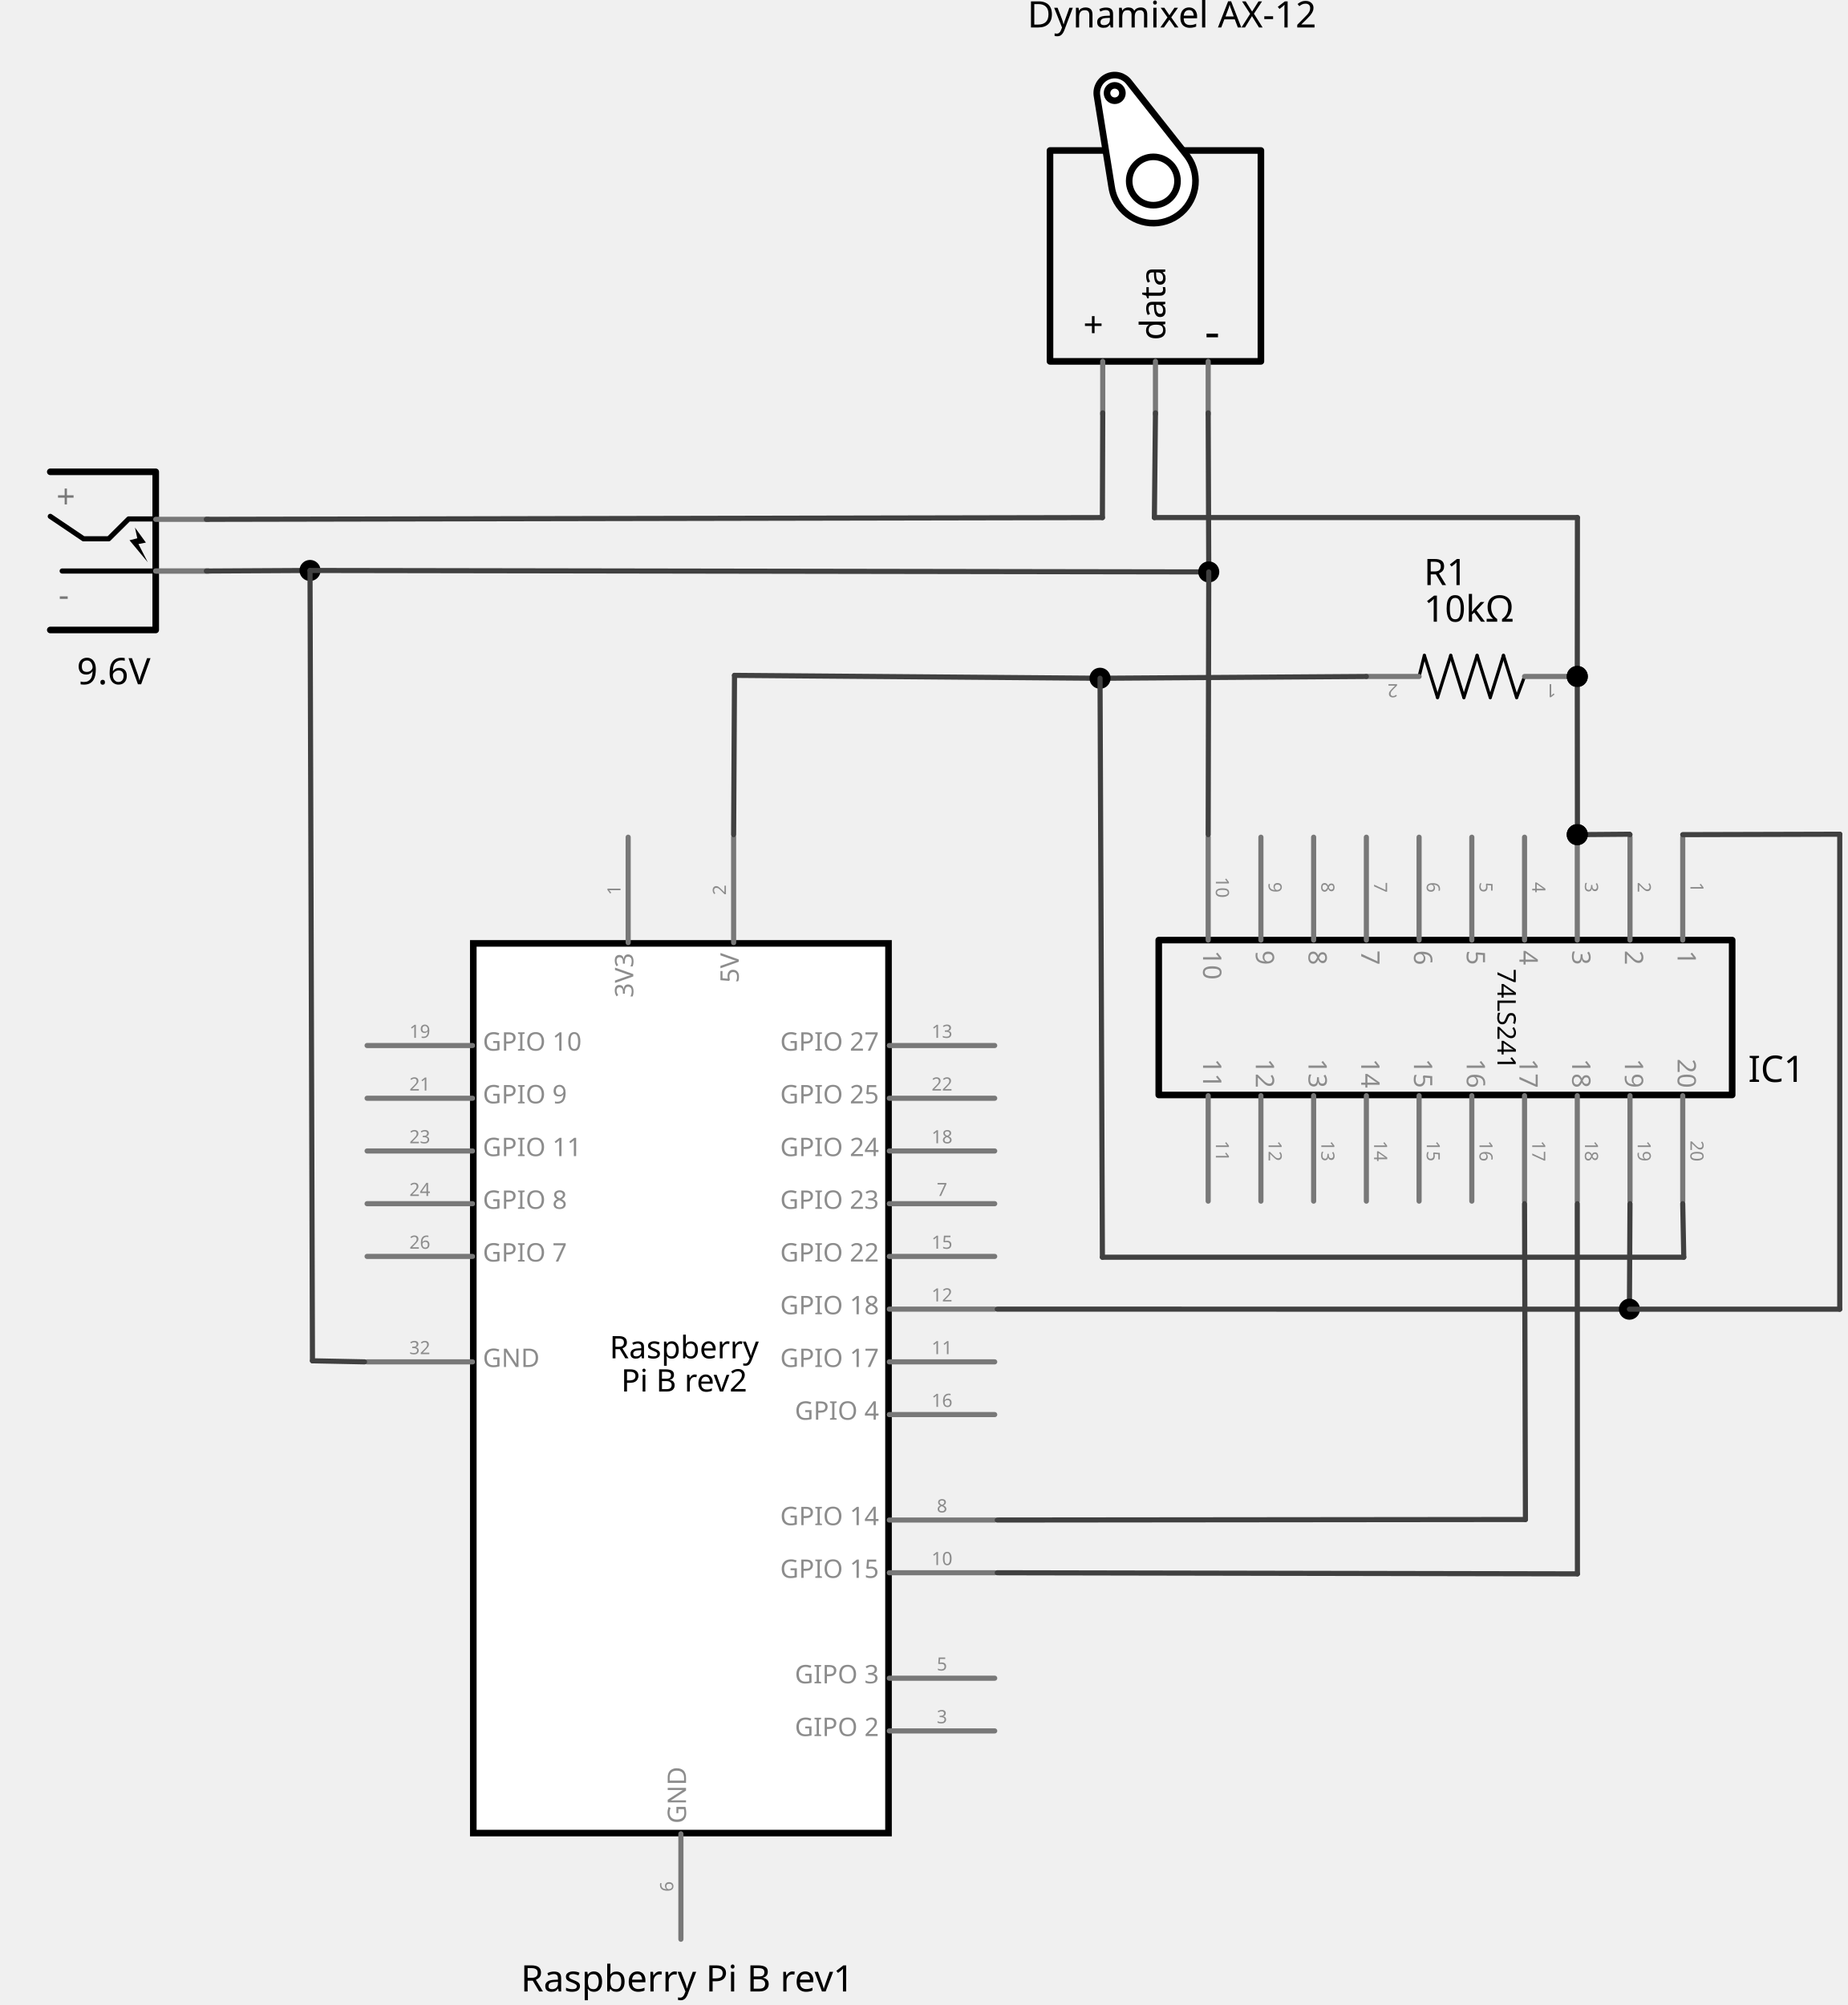
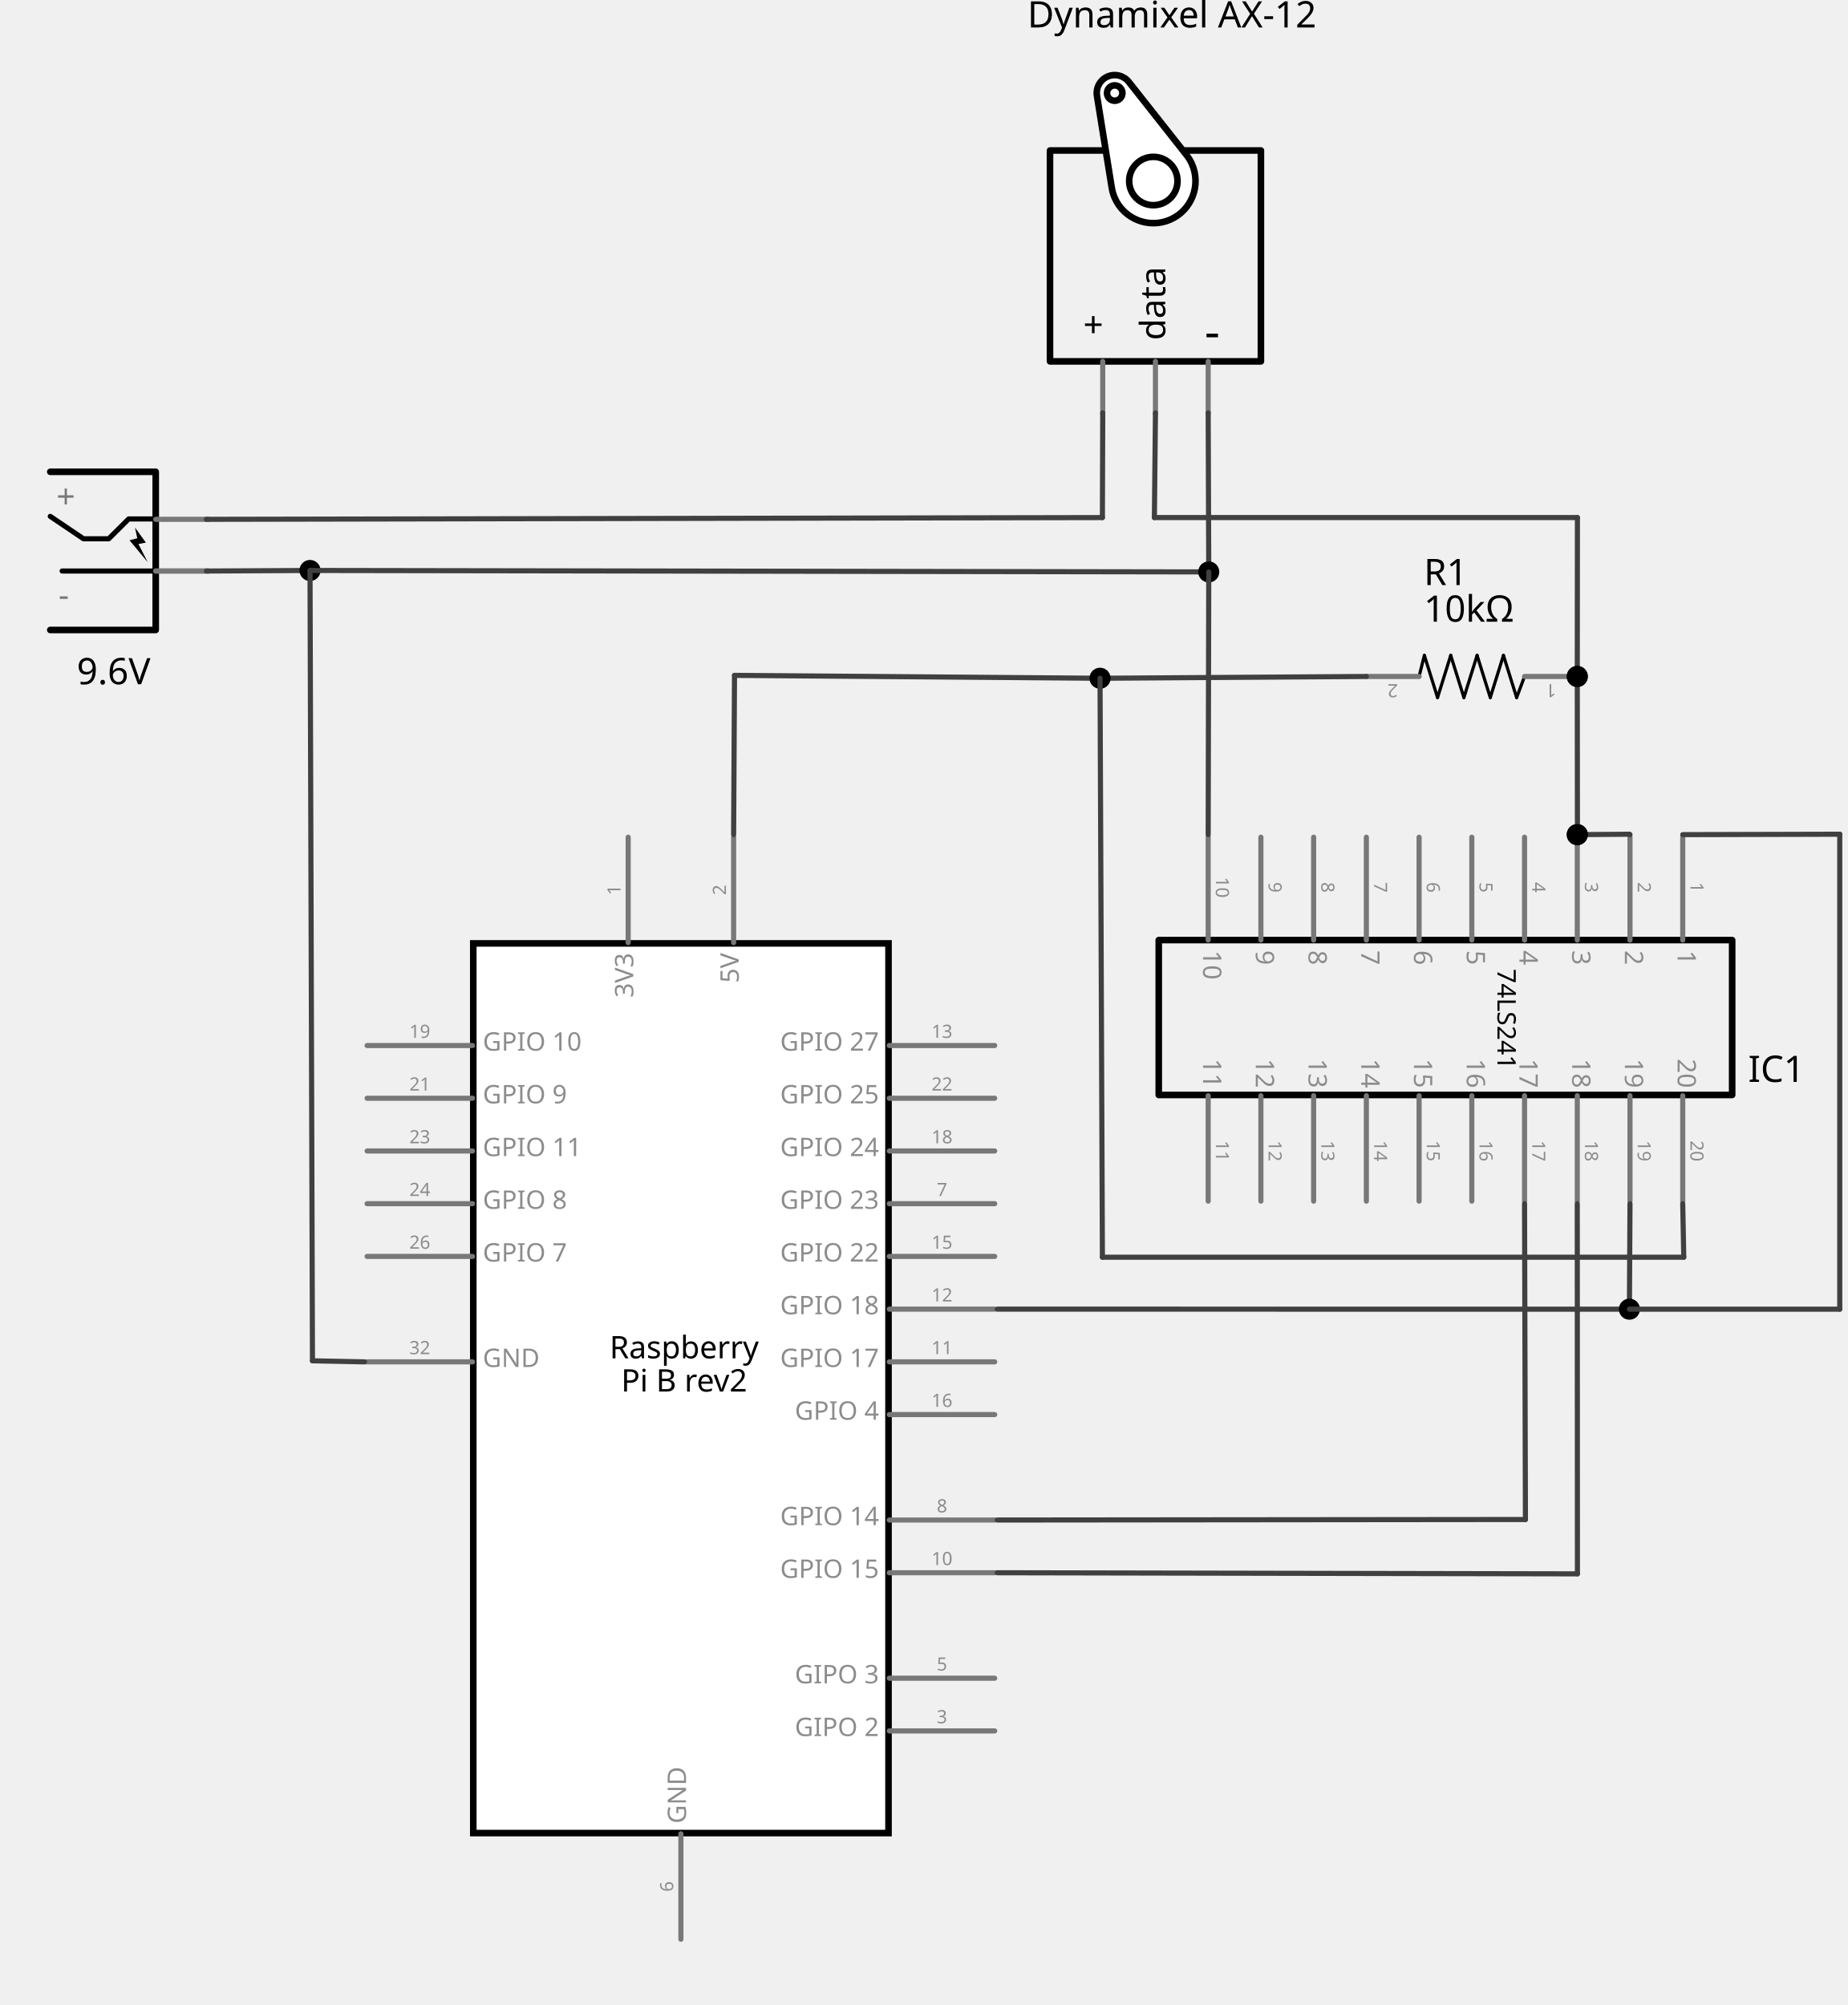
<svg xmlns="http://www.w3.org/2000/svg" version="1.2" x="0in" y="0in" width="3.504in" height="3.803in" viewBox="0 0 252.255 273.812" id="svg2">
  <defs id="defs668" />
  <g partID="854132310" id="g4">
    <g transform="translate(136.163,56.5514)" id="g6">
      <g transform="matrix(0,-1,1,0,0,0)" id="g8">
        <g id="schematic">
          <rect width="4.063" y="28.461" fill="none" height="0.677" id="connector0pin" />
          <rect width="4.063" y="14.062" fill="none" height="0.677" id="connector1pin" />
          <rect width="4.063" y="21.262" fill="none" height="0.677" id="connector2pin" />
          <g width="0.338" y="28.461" fill="none" height="0.677" id="connector0terminal" />
          <g width="0.338" y="14.062" fill="none" height="0.677" id="connector1terminal" />
          <g width="0.338" y="21.262" fill="none" height="0.677" id="connector2terminal" />
          <g id="Diagram">
            <rect width="28.8" x="7.2" y="7.2" fill="none" height="28.8" stroke="#000000" stroke-linejoin="round" stroke-linecap="round" stroke-width="0.9" id="rect18" />
            <line fill="none" stroke="#787878" stroke-linejoin="round" stroke-linecap="round" y1="28.8" stroke-width="0.7" x1="7.2" y2="28.8" x2="0" id="line20" />
            <line fill="none" stroke="#787878" stroke-linejoin="round" stroke-linecap="round" y1="14.4" stroke-width="0.7" x1="0" y2="14.4" x2="7.2" id="line22" />
            <line fill="none" stroke="#787878" stroke-linejoin="round" stroke-linecap="round" y1="21.6" stroke-width="0.7" x1="0" y2="21.6" x2="7.2" id="line24" />
            <g id="g26">
              <path fill="#FFFFFF" stroke="#000000" stroke-linejoin="round" stroke-linecap="round" stroke-width="0.9" d="M46.091,15.05c-0.469,-1.065,-1.604,-1.63,-2.701,-1.424l0,0l-12.355,1.986l0.002,0.004c-0.513,0.071,-1.023,0.209,-1.521,0.427c-2.91,1.278,-4.233,4.675,-2.955,7.585c1.277,2.911,4.674,4.233,7.584,2.956c0.498,-0.219,0.944,-0.503,1.344,-0.832l0.002,0.004l9.823,-7.753l-0.001,-0.001C46.206,17.333,46.559,16.116,46.091,15.05z" id="path28" />
              <circle fill="none" cx="31.83" cy="21.313" stroke="#000000" stroke-linejoin="round" stroke-linecap="round" r="3.301" stroke-width="0.9" id="circle30" d="m 35.131,21.313 c 0,1.823 -1.478,3.301 -3.301,3.301 -1.823,0 -3.301,-1.478 -3.301,-3.301 0,-1.823 1.478,-3.301 3.301,-3.301 1.823,0 3.301,1.478 3.301,3.301 z" />
              <circle fill="#FFFFFF" cx="43.843" cy="16.037" stroke="#000000" stroke-linejoin="round" stroke-linecap="round" r="1.051" stroke-width="0.9" id="circle32" d="m 44.894,16.037 c 0,0.58 -0.471,1.051 -1.051,1.051 -0.58,0 -1.051,-0.471 -1.051,-1.051 0,-0.58 0.471,-1.051 1.051,-1.051 0.58,0 1.051,0.471 1.051,1.051 z" />
            </g>
          </g>
        </g>
      </g>
    </g>
  </g>
  <g partID="854132280" id="g34">
    <g transform="translate(49.7625,113.982)" id="g36">
      <g id="g38">
        <rect width="56.7" x="14.85" y="14.85" class="interior rect" fill="#FFFFFF" height="121.5" stroke="#000000" stroke-linecap="round" stroke-width="0.9" id="rect40" />
        <line class="pin" fill="none" stroke="#787878" stroke-linecap="round" id="connector12pin" y1="28.8" x1="71.65" y2="28.8" stroke-width="0.7" x2="86.05" />
        <text x="78.85" y="27.75" class="text" font-family="'Droid Sans'" fill="#8c8c8c" text-anchor="middle" stroke="none" stroke-width="0" font-size="2.5" id="text43">13</text>
        <text x="70.25" y="29.5" class="text" font-family="'Droid Sans'" fill="#8c8c8c" text-anchor="end" stroke="none" stroke-width="0" font-size="3.5" id="text45">GPIO 27</text>
        <g width="0.7" x="86.05" y="28.45" class="terminal" fill="none" height="0.7" stroke="none" id="connector12terminal" stroke-width="0" />
        <line class="pin" fill="none" stroke="#787878" stroke-linecap="round" id="connector21pin" y1="36" x1="71.65" y2="36" stroke-width="0.7" x2="86.05" />
        <text x="78.85" y="34.95" class="text" font-family="'Droid Sans'" fill="#8c8c8c" text-anchor="middle" stroke="none" stroke-width="0" font-size="2.5" id="text49">22</text>
        <text x="70.25" y="36.7" class="text" font-family="'Droid Sans'" fill="#8c8c8c" text-anchor="end" stroke="none" stroke-width="0" font-size="3.5" id="text51">GPIO 25</text>
        <g width="0.7" x="86.05" y="35.65" class="terminal" fill="none" height="0.7" stroke="none" id="connector21terminal" stroke-width="0" />
        <line class="pin" fill="none" stroke="#787878" stroke-linecap="round" id="connector17pin" y1="43.2" x1="71.65" y2="43.2" stroke-width="0.7" x2="86.05" />
        <text x="78.85" y="42.15" class="text" font-family="'Droid Sans'" fill="#8c8c8c" text-anchor="middle" stroke="none" stroke-width="0" font-size="2.5" id="text55">18</text>
        <text x="70.25" y="43.9" class="text" font-family="'Droid Sans'" fill="#8c8c8c" text-anchor="end" stroke="none" stroke-width="0" font-size="3.5" id="text57">GPIO 24</text>
        <g width="0.7" x="86.05" y="42.85" class="terminal" fill="none" height="0.7" stroke="none" id="connector17terminal" stroke-width="0" />
        <line class="pin" fill="none" stroke="#787878" stroke-linecap="round" id="connector15pin" y1="50.4" x1="71.65" y2="50.4" stroke-width="0.7" x2="86.05" />
        <text x="78.85" y="49.35" class="text" font-family="'Droid Sans'" fill="#8c8c8c" text-anchor="middle" stroke="none" stroke-width="0" font-size="2.5" id="text61">7</text>
        <text x="70.25" y="51.1" class="text" font-family="'Droid Sans'" fill="#8c8c8c" text-anchor="end" stroke="none" stroke-width="0" font-size="3.5" id="text63">GPIO 23</text>
        <g width="0.7" x="86.05" y="50.05" class="terminal" fill="none" height="0.7" stroke="none" id="connector15terminal" stroke-width="0" />
        <line class="pin" fill="none" stroke="#787878" stroke-linecap="round" id="connector14pin" y1="57.6" x1="71.65" y2="57.6" stroke-width="0.7" x2="86.05" />
        <text x="78.85" y="56.55" class="text" font-family="'Droid Sans'" fill="#8c8c8c" text-anchor="middle" stroke="none" stroke-width="0" font-size="2.5" id="text67">15</text>
        <text x="70.25" y="58.3" class="text" font-family="'Droid Sans'" fill="#8c8c8c" text-anchor="end" stroke="none" stroke-width="0" font-size="3.5" id="text69">GPIO 22</text>
        <g width="0.7" x="86.05" y="57.25" class="terminal" fill="none" height="0.7" stroke="none" id="connector14terminal" stroke-width="0" />
        <line class="pin" fill="none" stroke="#787878" stroke-linecap="round" id="connector11pin" y1="64.8" x1="71.65" y2="64.8" stroke-width="0.7" x2="86.05" />
        <text x="78.85" y="63.75" class="text" font-family="'Droid Sans'" fill="#8c8c8c" text-anchor="middle" stroke="none" stroke-width="0" font-size="2.5" id="text73">12</text>
        <text x="70.25" y="65.5" class="text" font-family="'Droid Sans'" fill="#8c8c8c" text-anchor="end" stroke="none" stroke-width="0" font-size="3.5" id="text75">GPIO 18</text>
        <g width="0.7" x="86.05" y="64.45" class="terminal" fill="none" height="0.7" stroke="none" id="connector11terminal" stroke-width="0" />
        <line class="pin" fill="none" stroke="#787878" stroke-linecap="round" id="connector10pin" y1="72" x1="71.65" y2="72" stroke-width="0.7" x2="86.05" />
        <text x="78.85" y="70.95" class="text" font-family="'Droid Sans'" fill="#8c8c8c" text-anchor="middle" stroke="none" stroke-width="0" font-size="2.5" id="text79">11</text>
        <text x="70.25" y="72.7" class="text" font-family="'Droid Sans'" fill="#8c8c8c" text-anchor="end" stroke="none" stroke-width="0" font-size="3.5" id="text81">GPIO 17</text>
        <g width="0.7" x="86.05" y="71.65" class="terminal" fill="none" height="0.7" stroke="none" id="connector10terminal" stroke-width="0" />
        <line class="pin" fill="none" stroke="#787878" stroke-linecap="round" id="connector6pin" y1="79.2" x1="71.65" y2="79.2" stroke-width="0.7" x2="86.05" />
        <text x="78.85" y="78.15" class="text" font-family="'Droid Sans'" fill="#8c8c8c" text-anchor="middle" stroke="none" stroke-width="0" font-size="2.5" id="text85">16</text>
        <text x="70.25" y="79.9" class="text" font-family="'Droid Sans'" fill="#8c8c8c" text-anchor="end" stroke="none" stroke-width="0" font-size="3.5" id="text87">GPIO 4</text>
        <g width="0.7" x="86.05" y="78.85" class="terminal" fill="none" height="0.7" stroke="none" id="connector6terminal" stroke-width="0" />
        <line class="pin" fill="none" stroke="#787878" stroke-linecap="round" id="connector7pin" y1="93.6" x1="71.65" y2="93.6" stroke-width="0.7" x2="86.05" />
        <text x="78.85" y="92.55" class="text" font-family="'Droid Sans'" fill="#8c8c8c" text-anchor="middle" stroke="none" stroke-width="0" font-size="2.5" id="text91">8</text>
        <text x="70.25" y="94.3" class="text" font-family="'Droid Sans'" fill="#8c8c8c" text-anchor="end" stroke="none" stroke-width="0" font-size="3.5" id="text93">GPIO 14</text>
        <g width="0.7" x="86.05" y="93.25" class="terminal" fill="none" height="0.7" stroke="none" id="connector7terminal" stroke-width="0" />
        <line class="pin" fill="none" stroke="#787878" stroke-linecap="round" id="connector9pin" y1="100.8" x1="71.65" y2="100.8" stroke-width="0.7" x2="86.05" />
        <text x="78.85" y="99.75" class="text" font-family="'Droid Sans'" fill="#8c8c8c" text-anchor="middle" stroke="none" stroke-width="0" font-size="2.5" id="text97">10</text>
        <text x="70.25" y="101.5" class="text" font-family="'Droid Sans'" fill="#8c8c8c" text-anchor="end" stroke="none" stroke-width="0" font-size="3.5" id="text99">GPIO 15</text>
        <g width="0.7" x="86.05" y="100.45" class="terminal" fill="none" height="0.7" stroke="none" id="connector9terminal" stroke-width="0" />
        <line class="pin" fill="none" stroke="#787878" stroke-linecap="round" id="connector4pin" y1="115.2" x1="71.65" y2="115.2" stroke-width="0.7" x2="86.05" />
        <text x="78.85" y="114.15" class="text" font-family="'Droid Sans'" fill="#8c8c8c" text-anchor="middle" stroke="none" stroke-width="0" font-size="2.5" id="text103">5</text>
        <text x="70.25" y="115.9" class="text" font-family="'Droid Sans'" fill="#8c8c8c" text-anchor="end" stroke="none" stroke-width="0" font-size="3.5" id="text105">GIPO 3</text>
        <g width="0.7" x="86.05" y="114.85" class="terminal" fill="none" height="0.7" stroke="none" id="connector4terminal" stroke-width="0" />
        <line class="pin" fill="none" stroke="#787878" stroke-linecap="round" id="line108" y1="122.4" x1="71.65" y2="122.4" stroke-width="0.7" x2="86.05" />
        <text x="78.85" y="121.35" class="text" font-family="'Droid Sans'" fill="#8c8c8c" text-anchor="middle" stroke="none" stroke-width="0" font-size="2.5" id="text110">3</text>
        <text x="70.25" y="123.1" class="text" font-family="'Droid Sans'" fill="#8c8c8c" text-anchor="end" stroke="none" stroke-width="0" font-size="3.5" id="text112">GIPO 2</text>
        <g width="0.7" x="86.05" y="122.05" class="terminal" fill="none" height="0.7" stroke="none" id="g114" stroke-width="0" />
        <line class="pin" fill="none" stroke="#787878" stroke-linecap="round" id="connector18pin" y1="28.8" x1="0.35" y2="28.8" stroke-width="0.7" x2="14.75" />
        <text x="7.55" y="27.75" class="text" font-family="'Droid Sans'" fill="#8c8c8c" text-anchor="middle" stroke="none" stroke-width="0" font-size="2.5" id="text117">19</text>
        <text x="16.15" y="29.5" class="text" font-family="'Droid Sans'" fill="#8c8c8c" text-anchor="start" stroke="none" stroke-width="0" font-size="3.5" id="text119">GPIO 10</text>
        <g width="0.7" x="-0.35" y="28.45" class="terminal" fill="none" height="0.7" stroke="none" id="connector18terminal" stroke-width="0" />
        <line class="pin" fill="none" stroke="#787878" stroke-linecap="round" id="connector20pin" y1="36" x1="0.35" y2="36" stroke-width="0.7" x2="14.75" />
        <text x="7.55" y="34.95" class="text" font-family="'Droid Sans'" fill="#8c8c8c" text-anchor="middle" stroke="none" stroke-width="0" font-size="2.5" id="text123">21</text>
        <text x="16.15" y="36.7" class="text" font-family="'Droid Sans'" fill="#8c8c8c" text-anchor="start" stroke="none" stroke-width="0" font-size="3.5" id="text125">GPIO 9</text>
        <g width="0.7" x="-0.35" y="35.65" class="terminal" fill="none" height="0.7" stroke="none" id="connector20terminal" stroke-width="0" />
        <line class="pin" fill="none" stroke="#787878" stroke-linecap="round" id="connector22pin" y1="43.2" x1="0.35" y2="43.2" stroke-width="0.7" x2="14.75" />
        <text x="7.55" y="42.15" class="text" font-family="'Droid Sans'" fill="#8c8c8c" text-anchor="middle" stroke="none" stroke-width="0" font-size="2.5" id="text129">23</text>
        <text x="16.15" y="43.9" class="text" font-family="'Droid Sans'" fill="#8c8c8c" text-anchor="start" stroke="none" stroke-width="0" font-size="3.5" id="text131">GPIO 11</text>
        <g width="0.7" x="-0.35" y="42.85" class="terminal" fill="none" height="0.7" stroke="none" id="connector22terminal" stroke-width="0" />
        <line class="pin" fill="none" stroke="#787878" stroke-linecap="round" id="connector23pin" y1="50.4" x1="0.35" y2="50.4" stroke-width="0.7" x2="14.75" />
        <text x="7.55" y="49.35" class="text" font-family="'Droid Sans'" fill="#8c8c8c" text-anchor="middle" stroke="none" stroke-width="0" font-size="2.5" id="text135">24</text>
        <text x="16.15" y="51.1" class="text" font-family="'Droid Sans'" fill="#8c8c8c" text-anchor="start" stroke="none" stroke-width="0" font-size="3.5" id="text137">GPIO 8</text>
        <g width="0.7" x="-0.35" y="50.05" class="terminal" fill="none" height="0.7" stroke="none" id="connector23terminal" stroke-width="0" />
        <line class="pin" fill="none" stroke="#787878" stroke-linecap="round" id="connector25pin" y1="57.6" x1="0.35" y2="57.6" stroke-width="0.7" x2="14.75" />
        <text x="7.55" y="56.55" class="text" font-family="'Droid Sans'" fill="#8c8c8c" text-anchor="middle" stroke="none" stroke-width="0" font-size="2.5" id="text141">26</text>
        <text x="16.15" y="58.3" class="text" font-family="'Droid Sans'" fill="#8c8c8c" text-anchor="start" stroke="none" stroke-width="0" font-size="3.5" id="text143">GPIO 7</text>
        <g width="0.7" x="-0.35" y="57.25" class="terminal" fill="none" height="0.7" stroke="none" id="connector25terminal" stroke-width="0" />
        <line class="pin" fill="none" stroke="none" stroke-linecap="round" id="connector30pin" y1="72" x1="0.35" y2="72" stroke-width="0" x2="14.75" />
        <g width="0.7" x="-0.35" y="71.65" class="terminal" fill="none" height="0.7" stroke="none" id="connector30terminal" stroke-width="0" />
        <line class="pin" fill="none" stroke="none" stroke-linecap="round" id="connector29pin" y1="72" x1="0.35" y2="72" stroke-width="0" x2="14.75" />
        <g width="0.7" x="-0.35" y="71.65" class="terminal" fill="none" height="0.7" stroke="none" id="connector29terminal" stroke-width="0" />
        <line class="pin" fill="none" stroke="none" stroke-linecap="round" id="connector26pin" y1="72" x1="0.35" y2="72" stroke-width="0" x2="14.75" />
        <g width="0.7" x="-0.35" y="71.65" class="terminal" fill="none" height="0.7" stroke="none" id="connector26terminal" stroke-width="0" />
        <line class="pin" fill="none" stroke="none" stroke-linecap="round" id="connector27pin" y1="72" x1="0.35" y2="72" stroke-width="0" x2="14.75" />
        <g width="0.7" x="-0.35" y="71.65" class="terminal" fill="none" height="0.7" stroke="none" id="connector27terminal" stroke-width="0" />
        <line class="pin" fill="none" stroke="none" stroke-linecap="round" id="connector28pin" y1="72" x1="0.35" y2="72" stroke-width="0" x2="14.75" />
        <g width="0.7" x="-0.35" y="71.65" class="terminal" fill="none" height="0.7" stroke="none" id="connector28terminal" stroke-width="0" />
        <line class="pin" fill="none" stroke="#787878" stroke-linecap="round" id="connector31pin" y1="72" x1="0.35" y2="72" stroke-width="0.7" x2="14.75" />
        <text x="7.55" y="70.95" class="text" font-family="'Droid Sans'" fill="#8c8c8c" text-anchor="middle" stroke="none" stroke-width="0" font-size="2.5" id="text157">32</text>
        <text x="16.15" y="72.7" class="text" font-family="'Droid Sans'" fill="#8c8c8c" text-anchor="start" stroke="none" stroke-width="0" font-size="3.5" id="text159">GND</text>
        <g width="0.7" x="-0.35" y="71.65" class="terminal" fill="none" height="0.7" stroke="none" id="connector31terminal" stroke-width="0" />
        <line class="pin" fill="none" stroke="#787878" stroke-linecap="round" id="connector5pin" y1="136.45" x1="43.2" y2="150.85" stroke-width="0.7" x2="43.2" />
        <g transform="matrix(1, 0, 0, 1, 42.15, 143.65)" id="g163">
          <g id="g165">
            <g transform="rotate(270)" id="g167">
              <g id="g169">
                <text x="0" y="0" class="text" font-family="'Droid Sans'" fill="#8c8c8c" text-anchor="middle" stroke="none" stroke-width="0" font-size="2.5" id="text171">6</text>
              </g>
            </g>
          </g>
        </g>
        <g transform="matrix(1, 0, 0, 1, 43.8999, 135.05)" id="g173">
          <g id="g175">
            <g transform="rotate(270)" id="g177">
              <g id="g179">
                <text x="0" y="0" class="text" font-family="'Droid Sans'" fill="#8c8c8c" text-anchor="start" stroke="none" stroke-width="0" font-size="3.5" id="text181">GND</text>
              </g>
            </g>
          </g>
        </g>
        <g width="0.7" x="42.85" y="150.85" class="terminal" fill="none" height="0.7" stroke="none" id="connector5terminal" stroke-width="0" />
        <line class="pin" fill="none" stroke="#787878" stroke-linecap="round" id="line184" y1="0.35" x1="36" y2="14.75" stroke-width="0.7" x2="36" />
        <g transform="matrix(1, 0, 0, 1, 34.95, 7.54999)" id="g186">
          <g id="g188">
            <g transform="rotate(270)" id="g190">
              <g id="g192">
                <text x="0" y="0" class="text" font-family="'Droid Sans'" fill="#8c8c8c" text-anchor="middle" stroke="none" stroke-width="0" font-size="2.5" id="text194">1</text>
              </g>
            </g>
          </g>
        </g>
        <g transform="matrix(1, 0, 0, 1, 36.6999, 16.15)" id="g196">
          <g id="g198">
            <g transform="rotate(270)" id="g200">
              <g id="g202">
                <text x="0" y="0" class="text" font-family="'Droid Sans'" fill="#8c8c8c" text-anchor="end" stroke="none" stroke-width="0" font-size="3.5" id="text204">3V3</text>
              </g>
            </g>
          </g>
        </g>
        <g width="0.7" x="35.65" y="-0.35" class="terminal" fill="none" height="0.7" stroke="none" id="g206" stroke-width="0" />
        <line class="pin" fill="none" stroke="#787878" stroke-linecap="round" id="line208" y1="0.35" x1="50.4" y2="14.75" stroke-width="0.7" x2="50.4" />
        <g transform="matrix(1, 0, 0, 1, 49.35, 7.54999)" id="g210">
          <g id="g212">
            <g transform="rotate(270)" id="g214">
              <g id="g216">
                <text x="0" y="0" class="text" font-family="'Droid Sans'" fill="#8c8c8c" text-anchor="middle" stroke="none" stroke-width="0" font-size="2.5" id="text218">2</text>
              </g>
            </g>
          </g>
        </g>
        <g transform="matrix(1, 0, 0, 1, 51.0999, 16.15)" id="g220">
          <g id="g222">
            <g transform="rotate(270)" id="g224">
              <g id="g226">
                <text x="0" y="0" class="text" font-family="'Droid Sans'" fill="#8c8c8c" text-anchor="end" stroke="none" stroke-width="0" font-size="3.5" id="text228">5V</text>
              </g>
            </g>
          </g>
        </g>
        <g width="0.7" x="50.05" y="-0.35" class="terminal" fill="none" height="0.7" stroke="none" id="g230" stroke-width="0" />
        <text x="43.65" y="71.516" class="text" font-family="'Droid Sans'" fill="#000000" text-anchor="middle" stroke="none" id="label" stroke-width="0" font-size="4.25">Raspberry</text>
        <text x="43.65" y="76.05" class="text" font-family="'Droid Sans'" fill="#000000" text-anchor="middle" stroke="none" id="text233" stroke-width="0" font-size="4.25">Pi B rev2</text>
      </g>
    </g>
  </g>
  <g partID="854148130" id="g235">
    <g transform="translate(215.713,95.4785)" id="g237">
      <g transform="matrix(-1,0,0,-1,0,0)" id="g239">
        <g id="g241">
          <line class="other" stroke="#000000" stroke-linecap="round" y1="3.096" x1="7.55" y2="0.216" stroke-width="0.432" x2="8.63" id="line243" />
          <line class="other" stroke="#000000" stroke-linecap="round" y1="0.216" x1="8.63" y2="5.976" stroke-width="0.432" x2="10.43" id="line245" />
          <line class="other" stroke="#000000" stroke-linecap="round" y1="5.976" x1="10.43" y2="0.216" stroke-width="0.432" x2="12.23" id="line247" />
          <line class="other" stroke="#000000" stroke-linecap="round" y1="0.216" x1="12.23" y2="5.976" stroke-width="0.432" x2="14.03" id="line249" />
          <line class="other" stroke="#000000" stroke-linecap="round" y1="5.976" x1="14.03" y2="0.216" stroke-width="0.432" x2="15.83" id="line251" />
          <line class="other" stroke="#000000" stroke-linecap="round" y1="0.216" x1="15.83" y2="5.976" stroke-width="0.432" x2="17.63" id="line253" />
          <line class="other" stroke="#000000" stroke-linecap="round" y1="5.976" x1="17.63" y2="0.216" stroke-width="0.432" x2="19.43" id="line255" />
          <line class="other" stroke="#000000" stroke-linecap="round" y1="0.216" x1="19.43" y2="5.976" stroke-width="0.432" x2="21.23" id="line257" />
          <line class="other" stroke="#000000" stroke-linecap="round" y1="5.976" x1="21.23" y2="3.096" stroke-width="0.432" x2="21.95" id="line259" />
          <line class="pin" connectorname="2" stroke="#787878" id="line261" stroke-linecap="round" y1="3.096" x1="29.15" y2="3.096" stroke-width="0.7" x2="21.95" />
          <g width="0" x="29.15" y="3.096" class="terminal" fill="none" height="0" stroke="none" id="g263" stroke-width="0" />
          <text x="25.55" y="2.046" class="text" font-family="'Droid Sans'" fill="#8c8c8c" text-anchor="middle" stroke="none" stroke-width="0" font-size="2.5" id="text265">2</text>
          <line class="pin" connectorname="1" stroke="#787878" id="line267" stroke-linecap="round" y1="3.096" x1="0.35" y2="3.096" stroke-width="0.7" x2="7.55" />
          <g width="0" x="0.35" y="3.096" class="terminal" fill="none" height="0" stroke="none" id="g269" stroke-width="0" />
          <text x="3.95" y="2.046" class="text" font-family="'Droid Sans'" fill="#8c8c8c" text-anchor="middle" stroke="none" stroke-width="0" font-size="2.5" id="text271">1</text>
        </g>
      </g>
    </g>
  </g>
  <g partID="854185880" id="g273">
    <g transform="translate(236.963,113.982)" id="g275">
      <g transform="matrix(0,1,-1,0,0,0)" id="g277">
        <g id="g279">
          <rect width="21.15" x="14.4" y="0.45" fill="none" height="78.3" stroke="#000000" stroke-linejoin="round" stroke-linecap="round" stroke-width="0.9" id="rect281" />
          <text x="25.2" y="32.5" font-family="'Droid Sans'" fill="#000000" text-anchor="middle" stroke="none" id="text283" font-size="3.5">74LS241</text>
          <line fill="none" stroke="#787878" stroke-linejoin="round" stroke-linecap="round" y1="7.2" stroke-width="0.7" x1="0.35" y2="7.2" x2="14.4" id="line285" />
          <rect width="14.4" x="0" y="6.85" fill="none" height="0.7" id="rect287" stroke-width="0" connectorName="1" />
          <g width="0" x="0" y="6.85" fill="none" height="0.7" id="g289" stroke-width="0" />
          <text x="15.8" y="7.9" font-family="'Droid Sans'" fill="#8c8c8c" text-anchor="start" stroke="none" id="label0" font-size="3.5">1</text>
          <text x="7.2" y="6.15" class="text" font-family="Droid Sans" fill="#8c8c8c" text-anchor="middle" stroke="none" stroke-width="0" font-size="2.5" id="text292">1</text>
          <line fill="none" stroke="#787878" stroke-linejoin="round" stroke-linecap="round" y1="14.4" stroke-width="0.7" x1="0.35" y2="14.4" x2="14.4" id="line294" />
          <rect width="14.4" x="0" y="14.05" fill="none" height="0.7" id="rect296" stroke-width="0" connectorName="2" />
          <g width="0" x="0" y="14.05" fill="none" height="0.7" id="g298" stroke-width="0" />
          <text x="15.8" y="15.1" font-family="'Droid Sans'" fill="#8c8c8c" text-anchor="start" stroke="none" id="label1" font-size="3.5">2</text>
          <text x="7.2" y="13.35" class="text" font-family="Droid Sans" fill="#8c8c8c" text-anchor="middle" stroke="none" stroke-width="0" font-size="2.5" id="text301">2</text>
          <line fill="none" stroke="#787878" stroke-linejoin="round" stroke-linecap="round" y1="21.6" stroke-width="0.7" x1="0.35" y2="21.6" x2="14.4" id="line303" />
          <rect width="14.4" x="0" y="21.25" fill="none" height="0.7" id="rect305" stroke-width="0" connectorName="3" />
          <g width="0" x="0" y="21.25" fill="none" height="0.7" id="g307" stroke-width="0" />
          <text x="15.8" y="22.3" font-family="'Droid Sans'" fill="#8c8c8c" text-anchor="start" stroke="none" id="label2" font-size="3.5">3</text>
          <text x="7.2" y="20.55" class="text" font-family="Droid Sans" fill="#8c8c8c" text-anchor="middle" stroke="none" stroke-width="0" font-size="2.5" id="text310">3</text>
          <line fill="none" stroke="#787878" stroke-linejoin="round" stroke-linecap="round" y1="28.8" stroke-width="0.7" x1="0.35" y2="28.8" x2="14.4" id="line312" />
          <rect width="14.4" x="0" y="28.45" fill="none" height="0.7" id="connector3pin" stroke-width="0" connectorName="4" />
          <g width="0" x="0" y="28.45" fill="none" height="0.7" id="connector3terminal" stroke-width="0" />
          <text x="15.8" y="29.5" font-family="'Droid Sans'" fill="#8c8c8c" text-anchor="start" stroke="none" id="label3" font-size="3.5">4</text>
          <text x="7.2" y="27.75" class="text" font-family="Droid Sans" fill="#8c8c8c" text-anchor="middle" stroke="none" stroke-width="0" font-size="2.5" id="text317">4</text>
          <line fill="none" stroke="#787878" stroke-linejoin="round" stroke-linecap="round" y1="36" stroke-width="0.7" x1="0.35" y2="36" x2="14.4" id="line319" />
          <rect width="14.4" x="0" y="35.65" fill="none" height="0.7" id="rect321" stroke-width="0" connectorName="5" />
          <g width="0" x="0" y="35.65" fill="none" height="0.7" id="g323" stroke-width="0" />
          <text x="15.8" y="36.7" font-family="'Droid Sans'" fill="#8c8c8c" text-anchor="start" stroke="none" id="label4" font-size="3.5">5</text>
          <text x="7.2" y="34.95" class="text" font-family="Droid Sans" fill="#8c8c8c" text-anchor="middle" stroke="none" stroke-width="0" font-size="2.5" id="text326">5</text>
          <line fill="none" stroke="#787878" stroke-linejoin="round" stroke-linecap="round" y1="43.2" stroke-width="0.7" x1="0.35" y2="43.2" x2="14.4" id="line328" />
          <rect width="14.4" x="0" y="42.85" fill="none" height="0.7" id="rect330" stroke-width="0" connectorName="6" />
          <g width="0" x="0" y="42.85" fill="none" height="0.7" id="g332" stroke-width="0" />
          <text x="15.8" y="43.9" font-family="'Droid Sans'" fill="#8c8c8c" text-anchor="start" stroke="none" id="label5" font-size="3.5">6</text>
          <text x="7.2" y="42.15" class="text" font-family="Droid Sans" fill="#8c8c8c" text-anchor="middle" stroke="none" stroke-width="0" font-size="2.5" id="text335">6</text>
          <line fill="none" stroke="#787878" stroke-linejoin="round" stroke-linecap="round" y1="50.4" stroke-width="0.7" x1="0.35" y2="50.4" x2="14.4" id="line337" />
          <rect width="14.4" x="0" y="50.05" fill="none" height="0.7" id="rect339" stroke-width="0" connectorName="7" />
          <g width="0" x="0" y="50.05" fill="none" height="0.7" id="g341" stroke-width="0" />
          <text x="15.8" y="51.1" font-family="'Droid Sans'" fill="#8c8c8c" text-anchor="start" stroke="none" id="label6" font-size="3.5">7</text>
          <text x="7.2" y="49.35" class="text" font-family="Droid Sans" fill="#8c8c8c" text-anchor="middle" stroke="none" stroke-width="0" font-size="2.5" id="text344">7</text>
          <line fill="none" stroke="#787878" stroke-linejoin="round" stroke-linecap="round" y1="57.6" stroke-width="0.7" x1="0.35" y2="57.6" x2="14.4" id="line346" />
          <rect width="14.4" x="0" y="57.25" fill="none" height="0.7" id="rect348" stroke-width="0" connectorName="8" />
          <g width="0" x="0" y="57.25" fill="none" height="0.7" id="g350" stroke-width="0" />
          <text x="15.8" y="58.3" font-family="'Droid Sans'" fill="#8c8c8c" text-anchor="start" stroke="none" id="label7" font-size="3.5">8</text>
          <text x="7.2" y="56.55" class="text" font-family="Droid Sans" fill="#8c8c8c" text-anchor="middle" stroke="none" stroke-width="0" font-size="2.5" id="text353">8</text>
          <line fill="none" stroke="#787878" stroke-linejoin="round" stroke-linecap="round" y1="64.8" stroke-width="0.7" x1="0.35" y2="64.8" x2="14.4" id="line355" />
          <rect width="14.4" x="0" y="64.45" fill="none" height="0.7" id="connector8pin" stroke-width="0" connectorName="9" />
          <g width="0" x="0" y="64.45" fill="none" height="0.7" id="connector8terminal" stroke-width="0" />
          <text x="15.8" y="65.5" font-family="'Droid Sans'" fill="#8c8c8c" text-anchor="start" stroke="none" id="label8" font-size="3.5">9</text>
          <text x="7.2" y="63.75" class="text" font-family="Droid Sans" fill="#8c8c8c" text-anchor="middle" stroke="none" stroke-width="0" font-size="2.5" id="text360">9</text>
          <line fill="none" stroke="#787878" stroke-linejoin="round" stroke-linecap="round" y1="72" stroke-width="0.7" x1="0.35" y2="72" x2="14.4" id="line362" />
          <rect width="14.4" x="0" y="71.65" fill="none" height="0.7" id="rect364" stroke-width="0" connectorName="10" />
          <g width="0" x="0" y="71.65" fill="none" height="0.7" id="g366" stroke-width="0" />
          <text x="15.8" y="72.7" font-family="'Droid Sans'" fill="#8c8c8c" text-anchor="start" stroke="none" id="label9" font-size="3.5">10</text>
          <text x="7.2" y="70.95" class="text" font-family="Droid Sans" fill="#8c8c8c" text-anchor="middle" stroke="none" stroke-width="0" font-size="2.5" id="text369">10</text>
          <line fill="none" stroke="#787878" stroke-linejoin="round" stroke-linecap="round" y1="7.2" stroke-width="0.7" x1="35.65" y2="7.2" x2="50.05" id="line371" />
          <rect width="14.4" x="36" y="6.85" fill="none" connectorname="20" height="0.7" id="connector19pin" stroke-width="0" />
          <g width="0" x="50.4" y="6.85" fill="none" height="0.7" id="connector19terminal" stroke-width="0" />
          <text x="34.6" y="7.9" font-family="'Droid Sans'" fill="#8c8c8c" text-anchor="end" stroke="none" id="label19" font-size="3.5">20</text>
          <text x="43.2" y="6.15" class="text" font-family="Droid Sans" fill="#8c8c8c" text-anchor="middle" stroke="none" stroke-width="0" font-size="2.5" id="text376">20</text>
          <line fill="none" stroke="#787878" stroke-linejoin="round" stroke-linecap="round" y1="14.4" stroke-width="0.7" x1="35.65" y2="14.4" x2="50.05" id="line378" />
          <rect width="14.4" x="36" y="14.05" fill="none" connectorname="19" height="0.7" id="rect380" stroke-width="0" />
          <g width="0" x="50.4" y="14.05" fill="none" height="0.7" id="g382" stroke-width="0" />
          <text x="34.6" y="15.1" font-family="'Droid Sans'" fill="#8c8c8c" text-anchor="end" stroke="none" id="label18" font-size="3.5">19</text>
          <text x="43.2" y="13.35" class="text" font-family="Droid Sans" fill="#8c8c8c" text-anchor="middle" stroke="none" stroke-width="0" font-size="2.5" id="text385">19</text>
          <line fill="none" stroke="#787878" stroke-linejoin="round" stroke-linecap="round" y1="21.6" stroke-width="0.7" x1="35.65" y2="21.6" x2="50.05" id="line387" />
          <rect width="14.4" x="36" y="21.25" fill="none" connectorname="18" height="0.7" id="rect389" stroke-width="0" />
          <g width="0" x="50.4" y="21.25" fill="none" height="0.7" id="g391" stroke-width="0" />
          <text x="34.6" y="22.3" font-family="'Droid Sans'" fill="#8c8c8c" text-anchor="end" stroke="none" id="label17" font-size="3.5">18</text>
          <text x="43.2" y="20.55" class="text" font-family="Droid Sans" fill="#8c8c8c" text-anchor="middle" stroke="none" stroke-width="0" font-size="2.5" id="text394">18</text>
          <line fill="none" stroke="#787878" stroke-linejoin="round" stroke-linecap="round" y1="28.8" stroke-width="0.7" x1="35.65" y2="28.8" x2="50.05" id="line396" />
          <rect width="14.4" x="36" y="28.45" fill="none" connectorname="17" height="0.7" id="connector16pin" stroke-width="0" />
          <g width="0" x="50.4" y="28.45" fill="none" height="0.7" id="connector16terminal" stroke-width="0" />
          <text x="34.6" y="29.5" font-family="'Droid Sans'" fill="#8c8c8c" text-anchor="end" stroke="none" id="label16" font-size="3.5">17</text>
          <text x="43.2" y="27.75" class="text" font-family="Droid Sans" fill="#8c8c8c" text-anchor="middle" stroke="none" stroke-width="0" font-size="2.5" id="text401">17</text>
          <line fill="none" stroke="#787878" stroke-linejoin="round" stroke-linecap="round" y1="36" stroke-width="0.7" x1="35.65" y2="36" x2="50.05" id="line403" />
          <rect width="14.4" x="36" y="35.65" fill="none" connectorname="16" height="0.7" id="rect405" stroke-width="0" />
          <g width="0" x="50.4" y="35.65" fill="none" height="0.7" id="g407" stroke-width="0" />
          <text x="34.6" y="36.7" font-family="'Droid Sans'" fill="#8c8c8c" text-anchor="end" stroke="none" id="label15" font-size="3.5">16</text>
          <text x="43.2" y="34.95" class="text" font-family="Droid Sans" fill="#8c8c8c" text-anchor="middle" stroke="none" stroke-width="0" font-size="2.5" id="text410">16</text>
          <line fill="none" stroke="#787878" stroke-linejoin="round" stroke-linecap="round" y1="43.2" stroke-width="0.7" x1="35.65" y2="43.2" x2="50.05" id="line412" />
          <rect width="14.4" x="36" y="42.85" fill="none" connectorname="15" height="0.7" id="rect414" stroke-width="0" />
          <g width="0" x="50.4" y="42.85" fill="none" height="0.7" id="g416" stroke-width="0" />
          <text x="34.6" y="43.9" font-family="'Droid Sans'" fill="#8c8c8c" text-anchor="end" stroke="none" id="label14" font-size="3.5">15</text>
          <text x="43.2" y="42.15" class="text" font-family="Droid Sans" fill="#8c8c8c" text-anchor="middle" stroke="none" stroke-width="0" font-size="2.5" id="text419">15</text>
          <line fill="none" stroke="#787878" stroke-linejoin="round" stroke-linecap="round" y1="50.4" stroke-width="0.7" x1="35.65" y2="50.4" x2="50.05" id="line421" />
          <rect width="14.4" x="36" y="50.05" fill="none" connectorname="14" height="0.7" id="connector13pin" stroke-width="0" />
          <g width="0" x="50.4" y="50.05" fill="none" height="0.7" id="connector13terminal" stroke-width="0" />
          <text x="34.6" y="51.1" font-family="'Droid Sans'" fill="#8c8c8c" text-anchor="end" stroke="none" id="label13" font-size="3.5">14</text>
          <text x="43.2" y="49.35" class="text" font-family="Droid Sans" fill="#8c8c8c" text-anchor="middle" stroke="none" stroke-width="0" font-size="2.5" id="text426">14</text>
          <line fill="none" stroke="#787878" stroke-linejoin="round" stroke-linecap="round" y1="57.6" stroke-width="0.7" x1="35.65" y2="57.6" x2="50.05" id="line428" />
          <rect width="14.4" x="36" y="57.25" fill="none" connectorname="13" height="0.7" id="rect430" stroke-width="0" />
          <g width="0" x="50.4" y="57.25" fill="none" height="0.7" id="g432" stroke-width="0" />
          <text x="34.6" y="58.3" font-family="'Droid Sans'" fill="#8c8c8c" text-anchor="end" stroke="none" id="label12" font-size="3.5">13</text>
          <text x="43.2" y="56.55" class="text" font-family="Droid Sans" fill="#8c8c8c" text-anchor="middle" stroke="none" stroke-width="0" font-size="2.5" id="text435">13</text>
          <line fill="none" stroke="#787878" stroke-linejoin="round" stroke-linecap="round" y1="64.8" stroke-width="0.7" x1="35.65" y2="64.8" x2="50.05" id="line437" />
          <rect width="14.4" x="36" y="64.45" fill="none" connectorname="12" height="0.7" id="rect439" stroke-width="0" />
          <g width="0" x="50.4" y="64.45" fill="none" height="0.7" id="g441" stroke-width="0" />
          <text x="34.6" y="65.5" font-family="'Droid Sans'" fill="#8c8c8c" text-anchor="end" stroke="none" id="label11" font-size="3.5">12</text>
          <text x="43.2" y="63.75" class="text" font-family="Droid Sans" fill="#8c8c8c" text-anchor="middle" stroke="none" stroke-width="0" font-size="2.5" id="text444">12</text>
          <line fill="none" stroke="#787878" stroke-linejoin="round" stroke-linecap="round" y1="72" stroke-width="0.7" x1="35.65" y2="72" x2="50.05" id="line446" />
          <rect width="14.4" x="36" y="71.65" fill="none" connectorname="11" height="0.7" id="rect448" stroke-width="0" />
          <g width="0" x="50.4" y="71.65" fill="none" height="0.7" id="g450" stroke-width="0" />
          <text x="34.6" y="72.7" font-family="'Droid Sans'" fill="#8c8c8c" text-anchor="end" stroke="none" id="label10" font-size="3.5">11</text>
          <text x="43.2" y="70.95" class="text" font-family="Droid Sans" fill="#8c8c8c" text-anchor="middle" stroke="none" stroke-width="0" font-size="2.5" id="text453">11</text>
        </g>
      </g>
    </g>
  </g>
  <g partID="854149060" id="g455">
    <g transform="translate(28.8,57.2319)" id="g457">
      <g transform="matrix(-1,0,0,1,0,0)" id="g459">
        <g id="g461">
          <polyline fill="none" points="7.55,13.636,11.244,13.636,13.973,16.35,17.41,16.35,21.95,13.284" stroke="#000000" stroke-linejoin="round" stroke-linecap="round" stroke-width="0.7" id="polyline463" />
          <polyline fill="none" points="7.55,20.748,12.16,20.748,20.327,20.748" stroke="#000000" stroke-linejoin="round" stroke-linecap="round" stroke-width="0.7" id="polyline465" />
          <polyline fill="none" points="21.95,28.8,7.55,28.8,7.55,7.2,21.95,7.2" stroke="#000000" stroke-linejoin="round" id="box_1_" stroke-linecap="round" stroke-width="0.9" />
          <polygon points="10.385,14.817,8.891,16.866,9.91,17.067,8.632,19.555,11.131,16.55,10.068,16.278" id="polygon468" />
          <g width="1.275" y="20.438" fill="none" height="0.625" id="g470" />
          <g width="1.275" y="20.438" fill="none" height="0.625" id="g472" />
          <g width="1.275" y="13.379" fill="none" height="0.625" id="g474" />
          <line fill="none" stroke="#787878" stroke-linejoin="round" id="line476" stroke-linecap="round" y1="20.748" stroke-width="0.7" x1="7.55" y2="20.748" x2="0.35" />
          <line fill="none" stroke="#787878" stroke-linejoin="round" id="line478" stroke-linecap="round" y1="13.692" stroke-width="0.7" x1="7.55" y2="13.692" x2="0.35" />
          <line fill="none" stroke="#787878" stroke-linejoin="round" id="line480" stroke-linecap="round" y1="20.748" stroke-width="0.7" x1="7.55" y2="20.748" x2="0.35" />
          <g transform="matrix(1, 0, 0, 1, 19.3843, 25.585)" id="g482">
            <text fill="#787878" font-family="'DroidSans'" font-size="4.5" id="text484">-</text>
          </g>
          <g transform="matrix(1, 0, 0, 1, 18.5503, 12.1563)" id="g486">
            <text fill="#787878" font-family="'DroidSans'" font-size="4.5" id="text488">+</text>
          </g>
        </g>
      </g>
    </g>
  </g>
  <g partID="854178160" id="g490">
    <line stroke-linecap="round" stroke="#404040" x1="100.282" y1="92.231" x2="100.162" y2="113.982" stroke-width="0.7" id="line492" />
  </g>
  <g partID="854178480" id="g494">
    <line stroke-linecap="round" stroke="#404040" x1="186.562" y1="92.382" x2="150.196" y2="92.626" stroke-width="0.7" id="line496" />
  </g>
  <g partID="854192630" id="g498">
    <line stroke-linecap="round" stroke="#404040" x1="150.196" y1="92.626" x2="100.282" y2="92.231" stroke-width="0.7" id="line500" />
  </g>
  <circle fill="black" cx="150.196" cy="92.626" r="1.44" stroke-width="0" stroke="none" id="circle502" />
  <g partID="854178810" id="g504">
    <line stroke-linecap="round" stroke="#404040" x1="42.319" y1="77.906" x2="28.163" y2="77.982" stroke-width="0.7" id="line506" />
  </g>
  <circle fill="black" cx="42.319" cy="77.906" r="1.44" stroke-width="0" stroke="none" id="circle508" />
  <g partID="854178720" id="g510">
    <line stroke-linecap="round" stroke="#404040" x1="42.652" y1="185.838" x2="42.319" y2="77.906" stroke-width="0.7" id="line512" />
  </g>
  <g partID="854178640" id="g514">
    <line stroke-linecap="round" stroke="#404040" x1="49.763" y1="185.982" x2="42.652" y2="185.838" stroke-width="0.7" id="line516" />
  </g>
  <g partID="854178920" id="g518">
    <line stroke-linecap="round" stroke="#404040" x1="165.041" y1="78.104" x2="42.319" y2="77.906" stroke-width="0.7" id="line520" />
  </g>
  <g partID="854178930" id="g522">
    <line stroke-linecap="round" stroke="#404040" x1="164.963" y1="56.382" x2="165.041" y2="78.104" stroke-width="0.7" id="line524" />
  </g>
  <circle fill="black" cx="165.041" cy="78.104" r="1.44" stroke-width="0" stroke="none" id="circle526" />
  <g partID="854156400" id="g528">
    <line stroke-linecap="round" stroke="#404040" x1="150.564" y1="56.382" x2="150.519" y2="70.682" stroke-width="0.7" id="line530" />
  </g>
  <g partID="854156440" id="g532">
    <line stroke-linecap="round" stroke="#404040" x1="150.519" y1="70.682" x2="28.163" y2="70.923" stroke-width="0.7" id="line534" />
  </g>
  <g partID="854184520" id="g536">
    <line stroke-linecap="round" stroke="#404040" x1="215.383" y1="214.933" x2="215.362" y2="164.382" stroke-width="0.7" id="line538" />
  </g>
  <g partID="854184440" id="g540">
    <line stroke-linecap="round" stroke="#404040" x1="136.162" y1="214.782" x2="215.383" y2="214.933" stroke-width="0.7" id="line542" />
  </g>
  <g partID="854184570" id="g544">
    <line stroke-linecap="round" stroke="#404040" x1="208.284" y1="207.51" x2="208.162" y2="164.382" stroke-width="0.7" id="line546" />
  </g>
  <g partID="854184480" id="g548">
    <line stroke-linecap="round" stroke="#404040" x1="136.162" y1="207.582" x2="208.284" y2="207.51" stroke-width="0.7" id="line550" />
  </g>
  <g partID="854184640" id="g552">
    <line stroke-linecap="round" stroke="#404040" x1="222.483" y1="178.789" x2="136.162" y2="178.782" stroke-width="0.7" id="line554" />
  </g>
  <g partID="854184650" id="g556">
    <line stroke-linecap="round" stroke="#404040" x1="222.562" y1="164.382" x2="222.483" y2="178.789" stroke-width="0.7" id="line558" />
  </g>
  <circle fill="black" cx="222.483" cy="178.789" r="1.44" stroke-width="0" stroke="none" id="circle560" />
  <g partID="854188320" id="g562">
    <line stroke-linecap="round" stroke="#404040" x1="251.204" y1="178.789" x2="222.483" y2="178.789" stroke-width="0.7" id="line564" />
  </g>
  <g partID="854188240" id="g566">
    <line stroke-linecap="round" stroke="#404040" x1="251.204" y1="113.925" x2="251.204" y2="178.789" stroke-width="0.7" id="line568" />
  </g>
  <g partID="854188250" id="g570">
    <line stroke-linecap="round" stroke="#404040" x1="229.762" y1="113.982" x2="251.204" y2="113.925" stroke-width="0.7" id="line572" />
  </g>
  <g partID="854188780" id="g574">
    <line stroke-linecap="round" stroke="#404040" x1="222.483" y1="113.925" x2="215.362" y2="113.982" stroke-width="0.7" id="line576" />
  </g>
  <circle fill="black" cx="215.362" cy="113.982" r="1.44" stroke-width="0" stroke="none" id="circle578" />
  <g partID="854188790" id="g580">
    <line stroke-linecap="round" stroke="#404040" x1="222.562" y1="113.982" x2="222.483" y2="113.925" stroke-width="0.7" id="line582" />
  </g>
  <g partID="854189460" id="g584">
    <line stroke-linecap="round" stroke="#404040" x1="164.962" y1="113.982" x2="165.041" y2="78.104" stroke-width="0.7" id="line586" />
  </g>
  <g partID="854191960" id="g588">
    <line stroke-linecap="round" stroke="#404040" x1="157.618" y1="70.682" x2="215.383" y2="70.682" stroke-width="0.7" id="line590" />
  </g>
  <g partID="854192080" id="g592">
    <line stroke-linecap="round" stroke="#404040" x1="215.383" y1="70.682" x2="215.363" y2="92.382" stroke-width="0.7" id="line594" />
  </g>
  <circle fill="black" cx="215.363" cy="92.382" r="1.44" stroke-width="0" stroke="none" id="circle596" />
  <g partID="854191970" id="g598">
    <line stroke-linecap="round" stroke="#404040" x1="157.764" y1="56.382" x2="157.618" y2="70.682" stroke-width="0.7" id="line600" />
  </g>
  <g partID="854192210" id="g602">
    <line stroke-linecap="round" stroke="#404040" x1="215.383" y1="113.925" x2="215.363" y2="92.382" stroke-width="0.7" id="line604" />
  </g>
  <circle fill="black" cx="215.363" cy="92.382" r="1.44" stroke-width="0" stroke="none" id="circle606" />
  <g partID="854192220" id="g608">
    <line stroke-linecap="round" stroke="#404040" x1="215.362" y1="113.982" x2="215.383" y2="113.925" stroke-width="0.7" id="line610" />
  </g>
  <circle fill="black" cx="215.362" cy="113.982" r="1.44" stroke-width="0" stroke="none" id="circle612" />
  <g partID="854192830" id="g614">
    <line stroke-linecap="round" stroke="#404040" x1="229.905" y1="171.69" x2="229.762" y2="164.382" stroke-width="0.7" id="line616" />
  </g>
  <g partID="854192330" id="g618">
    <line stroke-linecap="round" stroke="#404040" x1="150.519" y1="171.69" x2="229.905" y2="171.69" stroke-width="0.7" id="line620" />
  </g>
  <g partID="854192340" id="g622">
    <line stroke-linecap="round" stroke="#404040" x1="150.196" y1="92.626" x2="150.519" y2="171.69" stroke-width="0.7" id="line624" />
  </g>
-   <g partID="854132280" id="partLabel">
-     <g transform="translate(71.0953,268.212)" id="g627">
-       <g font-size="5" font-style="normal" font-weight="normal" fill="#000000" font-family="'DroidSans'" id="schematicLabel" fill-opacity="1" stroke="none">
-         <text x="0" y="3.75" id="text630">Raspberry Pi B rev1</text>
-       </g>
-     </g>
-   </g>
  <g partID="854132310" id="g632">
    <g transform="translate(140.281,0)" id="g634">
      <g font-size="5" font-style="normal" font-weight="normal" fill="#000000" font-family="'DroidSans'" id="g636" fill-opacity="1" stroke="none">
        <text x="0" y="3.75" id="text638">Dynamixel AX-12</text>
      </g>
    </g>
  </g>
  <g partID="854149060" id="g640">
    <g transform="translate(10.4755,89.6965)" id="g642">
      <g font-size="5" font-style="normal" font-weight="normal" fill="#000000" font-family="'DroidSans'" id="g644" fill-opacity="1" stroke="none">
        <text x="0" y="3.75" id="text646">9.6V</text>
      </g>
    </g>
  </g>
  <g partID="854185880" id="g648">
    <g transform="translate(238.698,144.002)" id="g650">
      <g font-size="5" font-style="normal" font-weight="normal" fill="#000000" font-family="'DroidSans'" id="g652" fill-opacity="1" stroke="none">
        <text x="0" y="3.75" id="text654">IC1</text>
      </g>
    </g>
  </g>
  <g partID="854148130" id="g656">
    <g transform="translate(194.414,76.1502)" id="g658">
      <g font-size="5" font-style="normal" font-weight="normal" fill="#000000" font-family="'DroidSans'" id="g660" fill-opacity="1" stroke="none">
        <text x="0" y="3.75" id="text662">R1</text>
        <text x="0" y="8.75" id="text664">10kΩ</text>
      </g>
    </g>
  </g>
  <text xml:space="preserve" style="font-size:9.6px;font-style:normal;font-weight:normal;line-height:125%;letter-spacing:0px;word-spacing:0px;fill:#000000;fill-opacity:1;stroke:none;font-family:Sans;-inkscape-font-specification:Sans" x="147.903" y="46.034" id="text3647">
    <tspan id="tspan3649" x="147.903" y="46.034" style="font-size:4.8px">+</tspan>
  </text>
  <text xml:space="preserve" style="font-size:6.4px;font-style:normal;font-weight:normal;line-height:125%;letter-spacing:0px;word-spacing:0px;fill:#000000;fill-opacity:1;stroke:none;font-family:Sans;-inkscape-font-specification:Sans" x="164.49" y="47.531" id="text3651">
    <tspan id="tspan3653" x="164.49" y="47.531" style="font-size:6.4px">-</tspan>
  </text>
  <text xml:space="preserve" style="font-size:6.4px;font-style:normal;font-weight:normal;line-height:125%;letter-spacing:0px;word-spacing:0px;fill:#000000;fill-opacity:1;stroke:none;font-family:Sans;-inkscape-font-specification:Sans" x="-46.47" y="159.103" id="text3655" transform="matrix(0,-1,1,0,0,0)">
    <tspan id="tspan3657" x="-46.47" y="159.103" style="font-size:4.8px">data</tspan>
  </text>
</svg>
